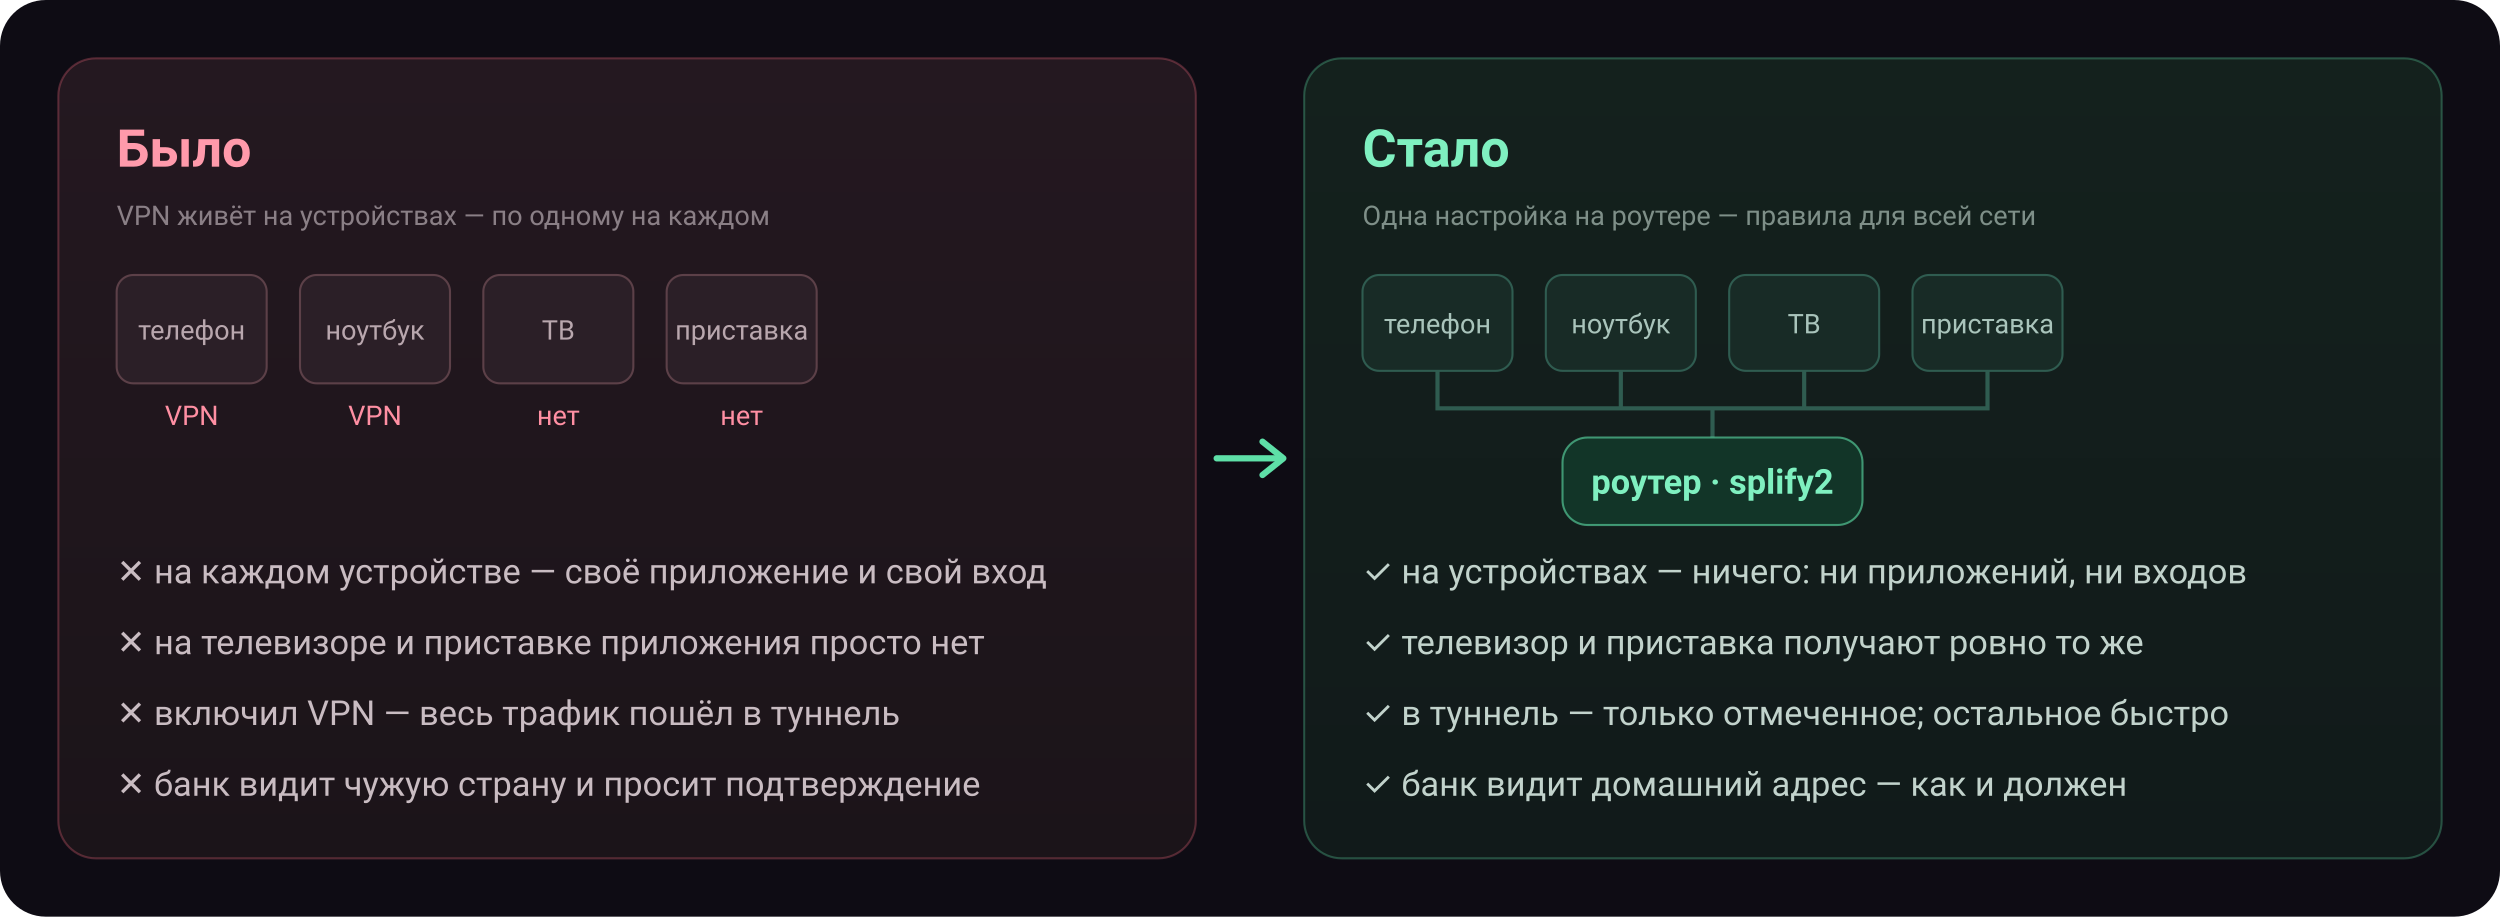
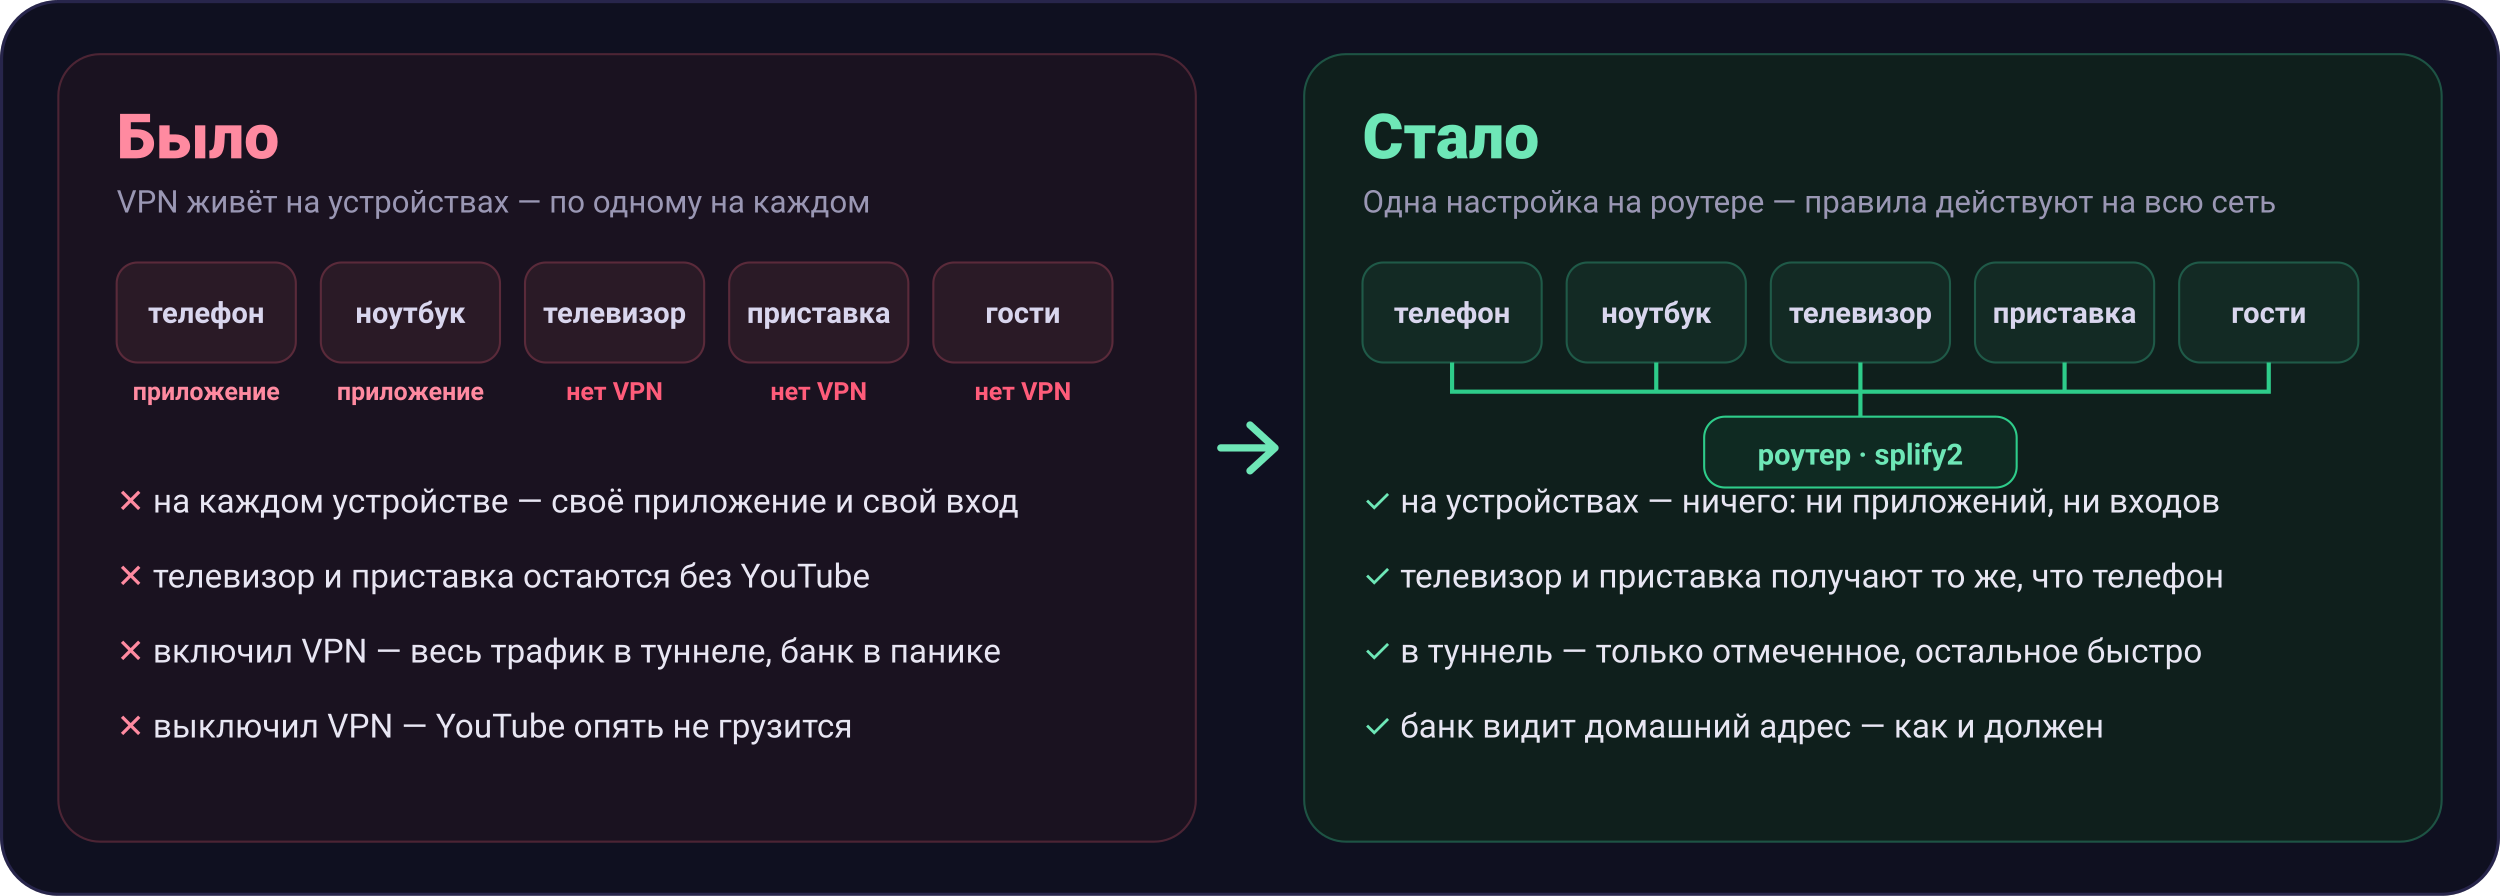
- <svg xmlns="http://www.w3.org/2000/svg" width="1200" height="440" viewBox="0 0 1200 440" role="img" aria-label="Было: VPN на каждом устройстве. Стало: одна настройка на роутере">
+ <svg xmlns="http://www.w3.org/2000/svg" width="1200" height="430" viewBox="0 0 1200 430" role="img" aria-label="Было: VPN на каждом устройстве по отдельности. Стало: одна настройка на роутере — правила для всей сети.">
  <defs>
-     <linearGradient id="bad" x1="0" y1="0" x2="0" y2="1">
-       <stop offset="0" stop-color="#241820" />
-       <stop offset="1" stop-color="#1b1419" />
-     </linearGradient>
-     <linearGradient id="good" x1="0" y1="0" x2="0" y2="1">
-       <stop offset="0" stop-color="#14211d" />
-       <stop offset="1" stop-color="#111a1a" />
-     </linearGradient>
    <style>
-       .h { font: 700 25px system-ui,-apple-system,Segoe UI,Roboto,Helvetica,Arial,sans-serif; }
-       .t { font: 16.5px system-ui,-apple-system,Segoe UI,Roboto,Helvetica,Arial,sans-serif; }
-       .s { font: 13px system-ui,-apple-system,Segoe UI,Roboto,Helvetica,Arial,sans-serif; }
-       .b { font: 700 16.5px system-ui,-apple-system,Segoe UI,Roboto,Helvetica,Arial,sans-serif; }
+       text { font-family: -apple-system, "Segoe UI", Roboto, Inter, "Helvetica Neue", Arial, sans-serif; }
+       .t { font-size: 30px; font-weight: 800; }
+       .s { font-size: 15px; fill: #9a97b4; }
+       .li { font-size: 16px; fill: #e8e6f3; }
+       .dev { font-size: 14px; font-weight: 600; fill: #d9d6ee; }
+       .st { font-size: 12px; font-weight: 700; }
    </style>
  </defs>
-   <rect width="1200" height="440" rx="22" fill="#0e0c14" />
-   <g transform="translate(28,28)">
-     <rect width="546" height="384" rx="18" fill="url(#bad)" stroke="#ff6b81" stroke-opacity="0.28" />
-     <text x="28" y="52" class="h" fill="#ff9aab">Было</text>
-     <text x="28" y="80" class="s" fill="#8a7f86">VPN живёт на устройствах — по одному на каждом</text>
-     <g transform="translate(28,104)">
-       <g fill="#2b1f27" stroke="#5c4048">
-         <rect x="0" y="0" width="72" height="52" rx="8" />
-         <rect x="88" y="0" width="72" height="52" rx="8" />
-         <rect x="176" y="0" width="72" height="52" rx="8" />
-         <rect x="264" y="0" width="72" height="52" rx="8" />
+   <rect width="1200" height="430" rx="28" fill="#0f1020" />
+   <rect x="0.75" y="0.75" width="1198.5" height="428.5" rx="27.25" fill="none" stroke="#8b7cf6" stroke-opacity="0.2" stroke-width="1.5" />
+   <g transform="translate(28,26)">
+     <rect width="546" height="378" rx="20" fill="#1a1220" stroke="#5a2a3a" stroke-opacity="0.8" />
+     <text x="28" y="50" class="t" fill="#ff8aa0">Было</text>
+     <text x="28" y="76" class="s">VPN живёт на устройствах — по одному на каждом</text>
+     <g transform="translate(28,100)">
+       <g>
+         <rect width="86" height="48" rx="10" fill="#2a1a26" stroke="#5a2a3a" />
+         <text x="43" y="29" text-anchor="middle" class="dev">телефон</text>
+         <text x="43" y="66" text-anchor="middle" class="st" fill="#ff8aa0">приложение</text>
      </g>
-       <g class="s" fill="#b9a7ae" text-anchor="middle">
-         <text x="36" y="31">телефон</text>
-         <text x="124" y="31">ноутбук</text>
-         <text x="212" y="31">ТВ</text>
-         <text x="300" y="31">приставка</text>
+       <g transform="translate(98,0)">
+         <rect width="86" height="48" rx="10" fill="#2a1a26" stroke="#5a2a3a" />
+         <text x="43" y="29" text-anchor="middle" class="dev">ноутбук</text>
+         <text x="43" y="66" text-anchor="middle" class="st" fill="#ff8aa0">приложение</text>
      </g>
-       <g class="s" fill="#ff8fa3" text-anchor="middle">
-         <text x="36" y="72">VPN</text>
-         <text x="124" y="72">VPN</text>
-         <text x="212" y="72">нет</text>
-         <text x="300" y="72">нет</text>
+       <g transform="translate(196,0)">
+         <rect width="86" height="48" rx="10" fill="#2a1a26" stroke="#5a2a3a" />
+         <text x="43" y="29" text-anchor="middle" class="dev">телевизор</text>
+         <text x="43" y="66" text-anchor="middle" class="st" fill="#ff5c7a">нет VPN</text>
+       </g>
+       <g transform="translate(294,0)">
+         <rect width="86" height="48" rx="10" fill="#2a1a26" stroke="#5a2a3a" />
+         <text x="43" y="29" text-anchor="middle" class="dev">приставка</text>
+         <text x="43" y="66" text-anchor="middle" class="st" fill="#ff5c7a">нет VPN</text>
+       </g>
+       <g transform="translate(392,0)">
+         <rect width="86" height="48" rx="10" fill="#2a1a26" stroke="#5a2a3a" />
+         <text x="43" y="29" text-anchor="middle" class="dev">гости</text>
+         <text x="43" y="66" text-anchor="middle" class="st" fill="#ff5c7a">нет VPN</text>
      </g>
    </g>
-     <g class="t" fill="#c9bcc2">
-       <text x="28" y="252">✕  на каждом устройстве — своё приложение и свой вход</text>
-       <text x="28" y="286">✕  на телевизоре и приставке приложения просто нет</text>
-       <text x="28" y="320">✕  включил VPN — весь трафик пошёл в туннель</text>
-       <text x="28" y="354">✕  банк видит чужую страну и просит подтверждение</text>
+     <g class="li" transform="translate(28,220)">
+       <text y="0">
+         <tspan fill="#ff8aa0">✕</tspan>  на каждом устройстве — своё приложение и свой вход</text>
+       <text y="36">
+         <tspan fill="#ff8aa0">✕</tspan>  телевизор и приставка остаются без YouTube</text>
+       <text y="72">
+         <tspan fill="#ff8aa0">✕</tspan>  включил VPN — весь трафик в туннеле, банк в панике</text>
+       <text y="108">
+         <tspan fill="#ff8aa0">✕</tspan>  выключил VPN — YouTube опять не грузится</text>
    </g>
  </g>
-   <g transform="translate(584,208)">
-     <path d="M0 12 H30" stroke="#5ee0a8" stroke-width="3" stroke-linecap="round" />
-     <path d="M22 4 L32 12 L22 20" fill="none" stroke="#5ee0a8" stroke-width="3" stroke-linecap="round" stroke-linejoin="round" />
+   <g transform="translate(586,200)">
+     <path d="M0 15 H22 M14 4 L26 15 L14 26" stroke="#6ee7b7" stroke-width="3.5" fill="none" stroke-linecap="round" stroke-linejoin="round" />
  </g>
-   <g transform="translate(626,28)">
-     <rect width="546" height="384" rx="18" fill="url(#good)" stroke="#5ee0a8" stroke-opacity="0.3" />
-     <text x="28" y="52" class="h" fill="#7ff0c0">Стало</text>
-     <text x="28" y="80" class="s" fill="#7e8f88">Одна настройка на роутере — правила для всей сети</text>
+   <g transform="translate(626,26)">
+     <rect width="546" height="378" rx="20" fill="#0f1f1c" stroke="#1f5a48" stroke-opacity="0.9" />
+     <text x="28" y="50" class="t" fill="#6ee7b7">Стало</text>
+     <text x="28" y="76" class="s">Одна настройка на роутере — правила действуют на всю сеть</text>
    <g transform="translate(28,100)">
-       <g fill="#182b26" stroke="#2f5c50">
-         <rect x="0" y="4" width="72" height="46" rx="8" />
-         <rect x="88" y="4" width="72" height="46" rx="8" />
-         <rect x="176" y="4" width="72" height="46" rx="8" />
-         <rect x="264" y="4" width="72" height="46" rx="8" />
+       <g>
+         <rect width="86" height="48" rx="10" fill="#132a24" stroke="#1f5a48" />
+         <text x="43" y="29" text-anchor="middle" class="dev">телефон</text>
      </g>
-       <g class="s" fill="#a9c4bb" text-anchor="middle">
-         <text x="36" y="32">телефон</text>
-         <text x="124" y="32">ноутбук</text>
-         <text x="212" y="32">ТВ</text>
-         <text x="300" y="32">приставка</text>
+       <g transform="translate(98,0)">
+         <rect width="86" height="48" rx="10" fill="#132a24" stroke="#1f5a48" />
+         <text x="43" y="29" text-anchor="middle" class="dev">ноутбук</text>
      </g>
-       <g stroke="#2f5c50" stroke-width="2" fill="none">
-         <path d="M36 50 V68 H300 V50" />
-         <path d="M124 50 V68" />
-         <path d="M212 50 V68" />
-         <path d="M168 68 V82" />
+       <g transform="translate(196,0)">
+         <rect width="86" height="48" rx="10" fill="#132a24" stroke="#1f5a48" />
+         <text x="43" y="29" text-anchor="middle" class="dev">телевизор</text>
      </g>
-       <g transform="translate(96,82)">
-         <rect width="144" height="42" rx="12" fill="#123528" stroke="#5ee0a8" stroke-opacity="0.6" />
-         <text x="72" y="27" text-anchor="middle" class="b" fill="#7ff0c0">роутер · splify2</text>
+       <g transform="translate(294,0)">
+         <rect width="86" height="48" rx="10" fill="#132a24" stroke="#1f5a48" />
+         <text x="43" y="29" text-anchor="middle" class="dev">приставка</text>
      </g>
+       <g transform="translate(392,0)">
+         <rect width="86" height="48" rx="10" fill="#132a24" stroke="#1f5a48" />
+         <text x="43" y="29" text-anchor="middle" class="dev">гости</text>
+       </g>
+       <path d="M43 48 V62 H435 V48 M141 48 V62 M239 48 V62 M337 48 V62 M239 62 V74" stroke="#2ecc8a" stroke-width="2" fill="none" />
+       <rect x="164" y="74" width="150" height="34" rx="10" fill="#0f2a22" stroke="#2ecc8a" />
+       <text x="239" y="97" text-anchor="middle" class="dev" style="fill:#6ee7b7">роутер · splify2</text>
    </g>
-     <g class="t" fill="#c2d3cc">
-       <text x="28" y="252">✓  на устройствах — ничего: ни приложений, ни входов</text>
-       <text x="28" y="286">✓  телевизор и приставка получают ровно то же</text>
-       <text x="28" y="320">✓  в туннель — только отмеченное; остальное быстро</text>
-       <text x="28" y="354">✓  банк видит домашний адрес — как и должен</text>
+     <g class="li" transform="translate(28,220)">
+       <text y="0">
+         <tspan fill="#6ee7b7">✓</tspan>  на устройствах — ничего: ни приложений, ни входов</text>
+       <text y="36">
+         <tspan fill="#6ee7b7">✓</tspan>  телевизор и приставка получают то же, что телефон</text>
+       <text y="72">
+         <tspan fill="#6ee7b7">✓</tspan>  в туннель — только отмеченное, остальное быстро</text>
+       <text y="108">
+         <tspan fill="#6ee7b7">✓</tspan>  банк видит домашний адрес — как и должен</text>
    </g>
  </g>
</svg>
